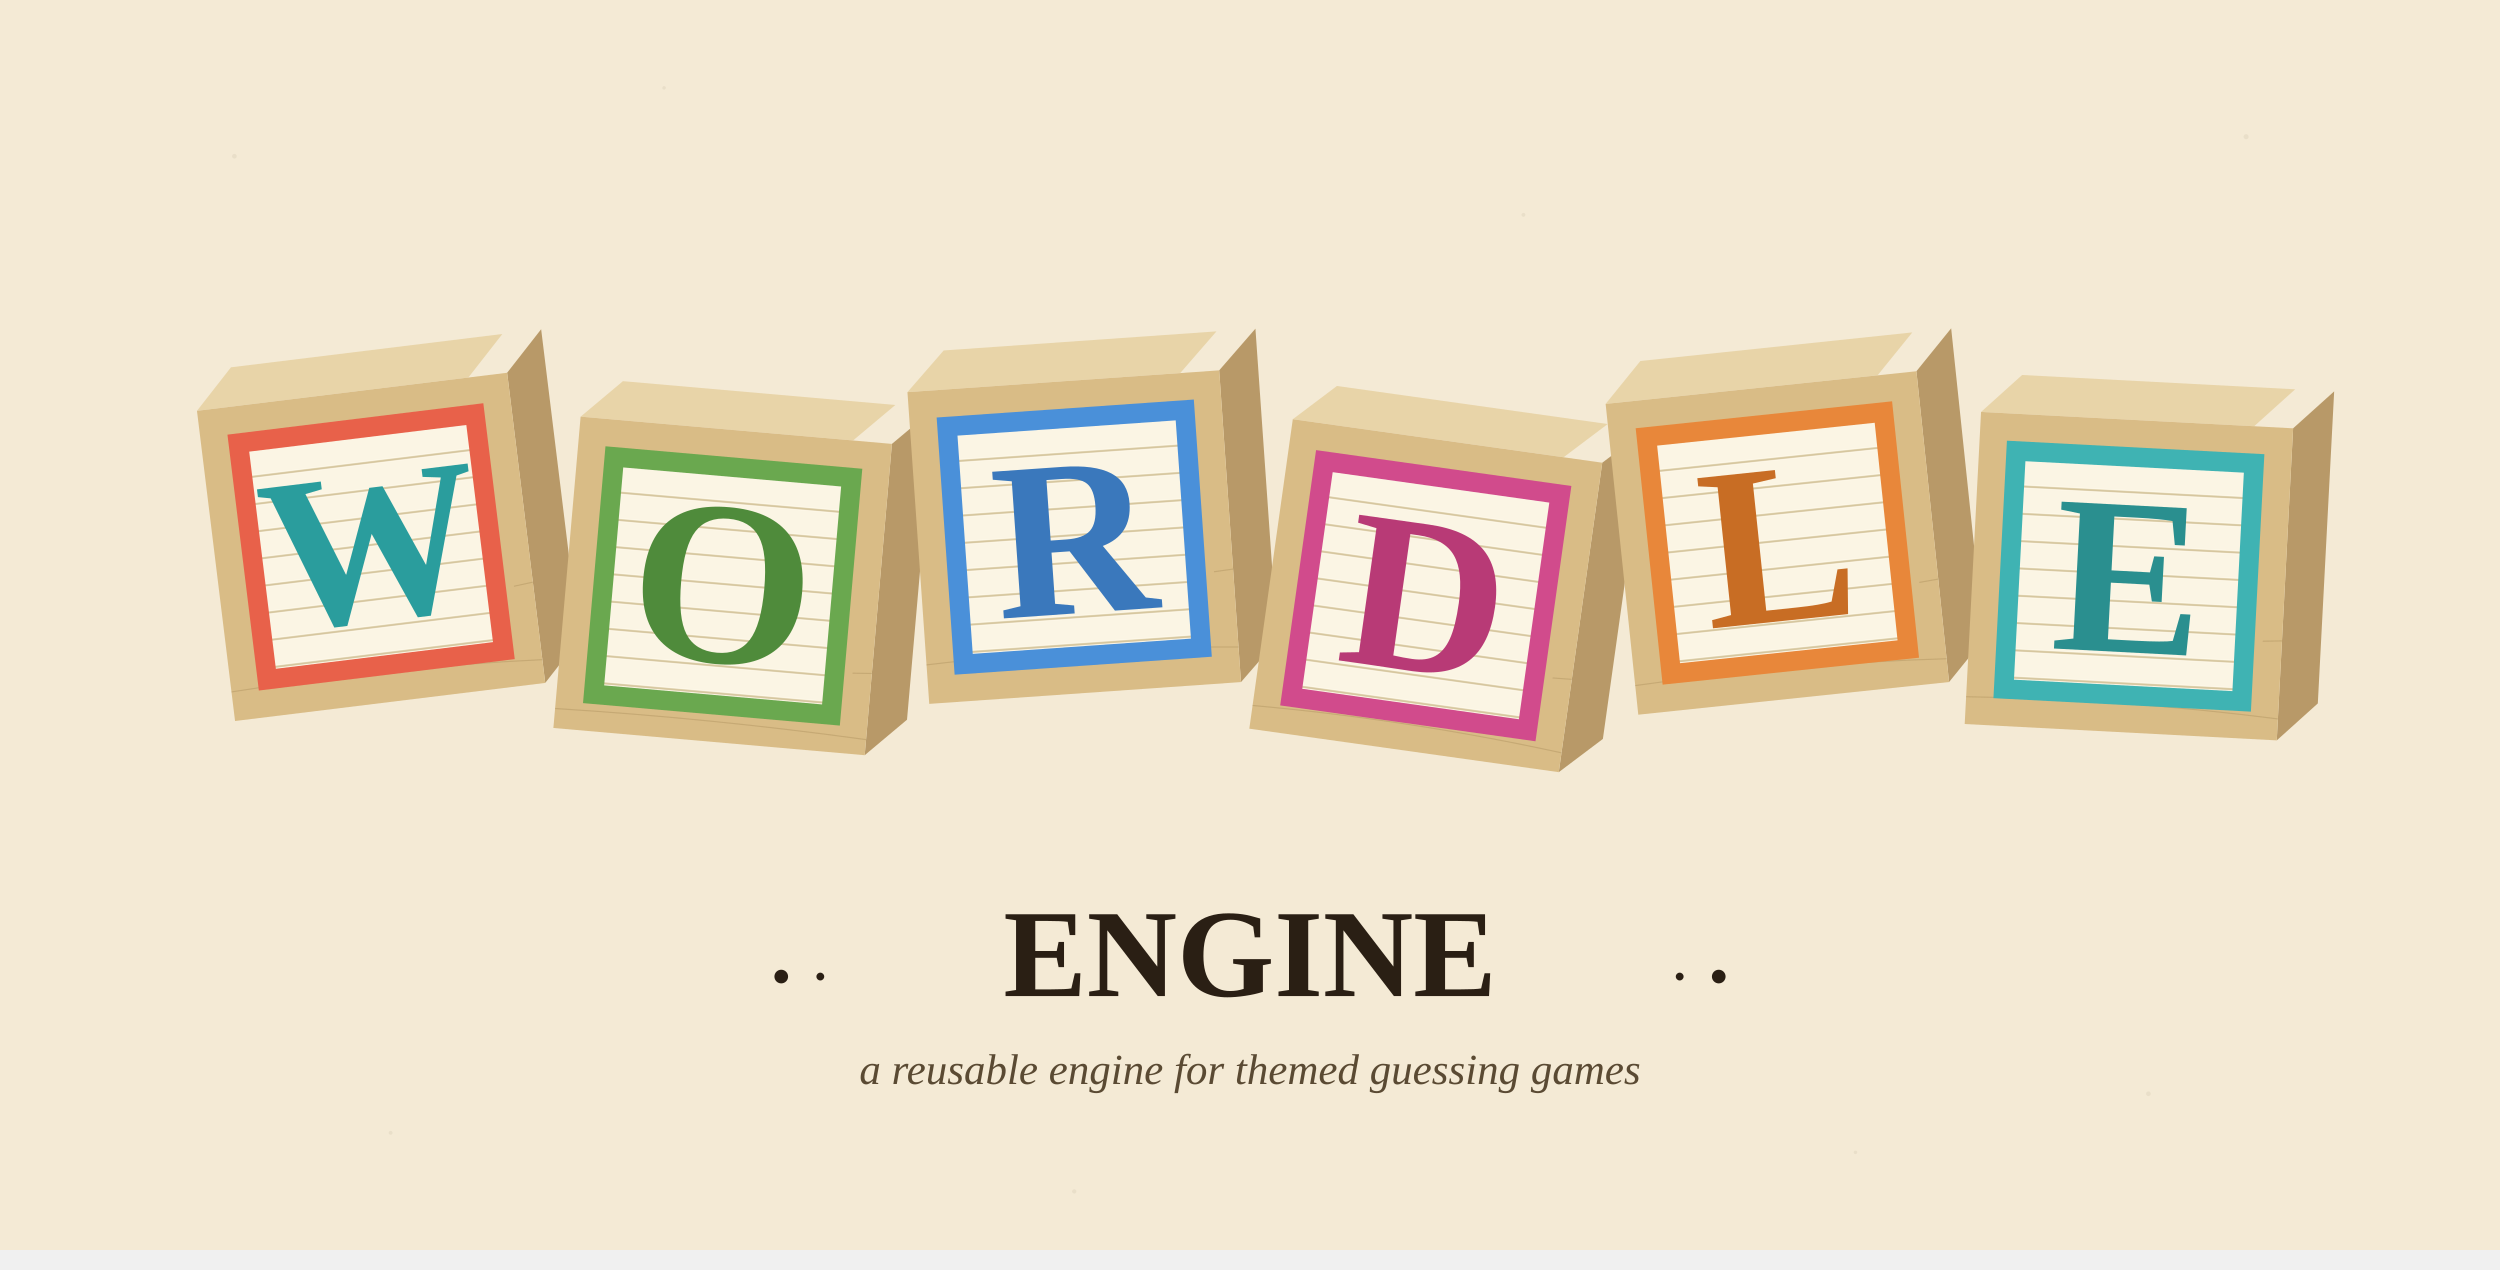
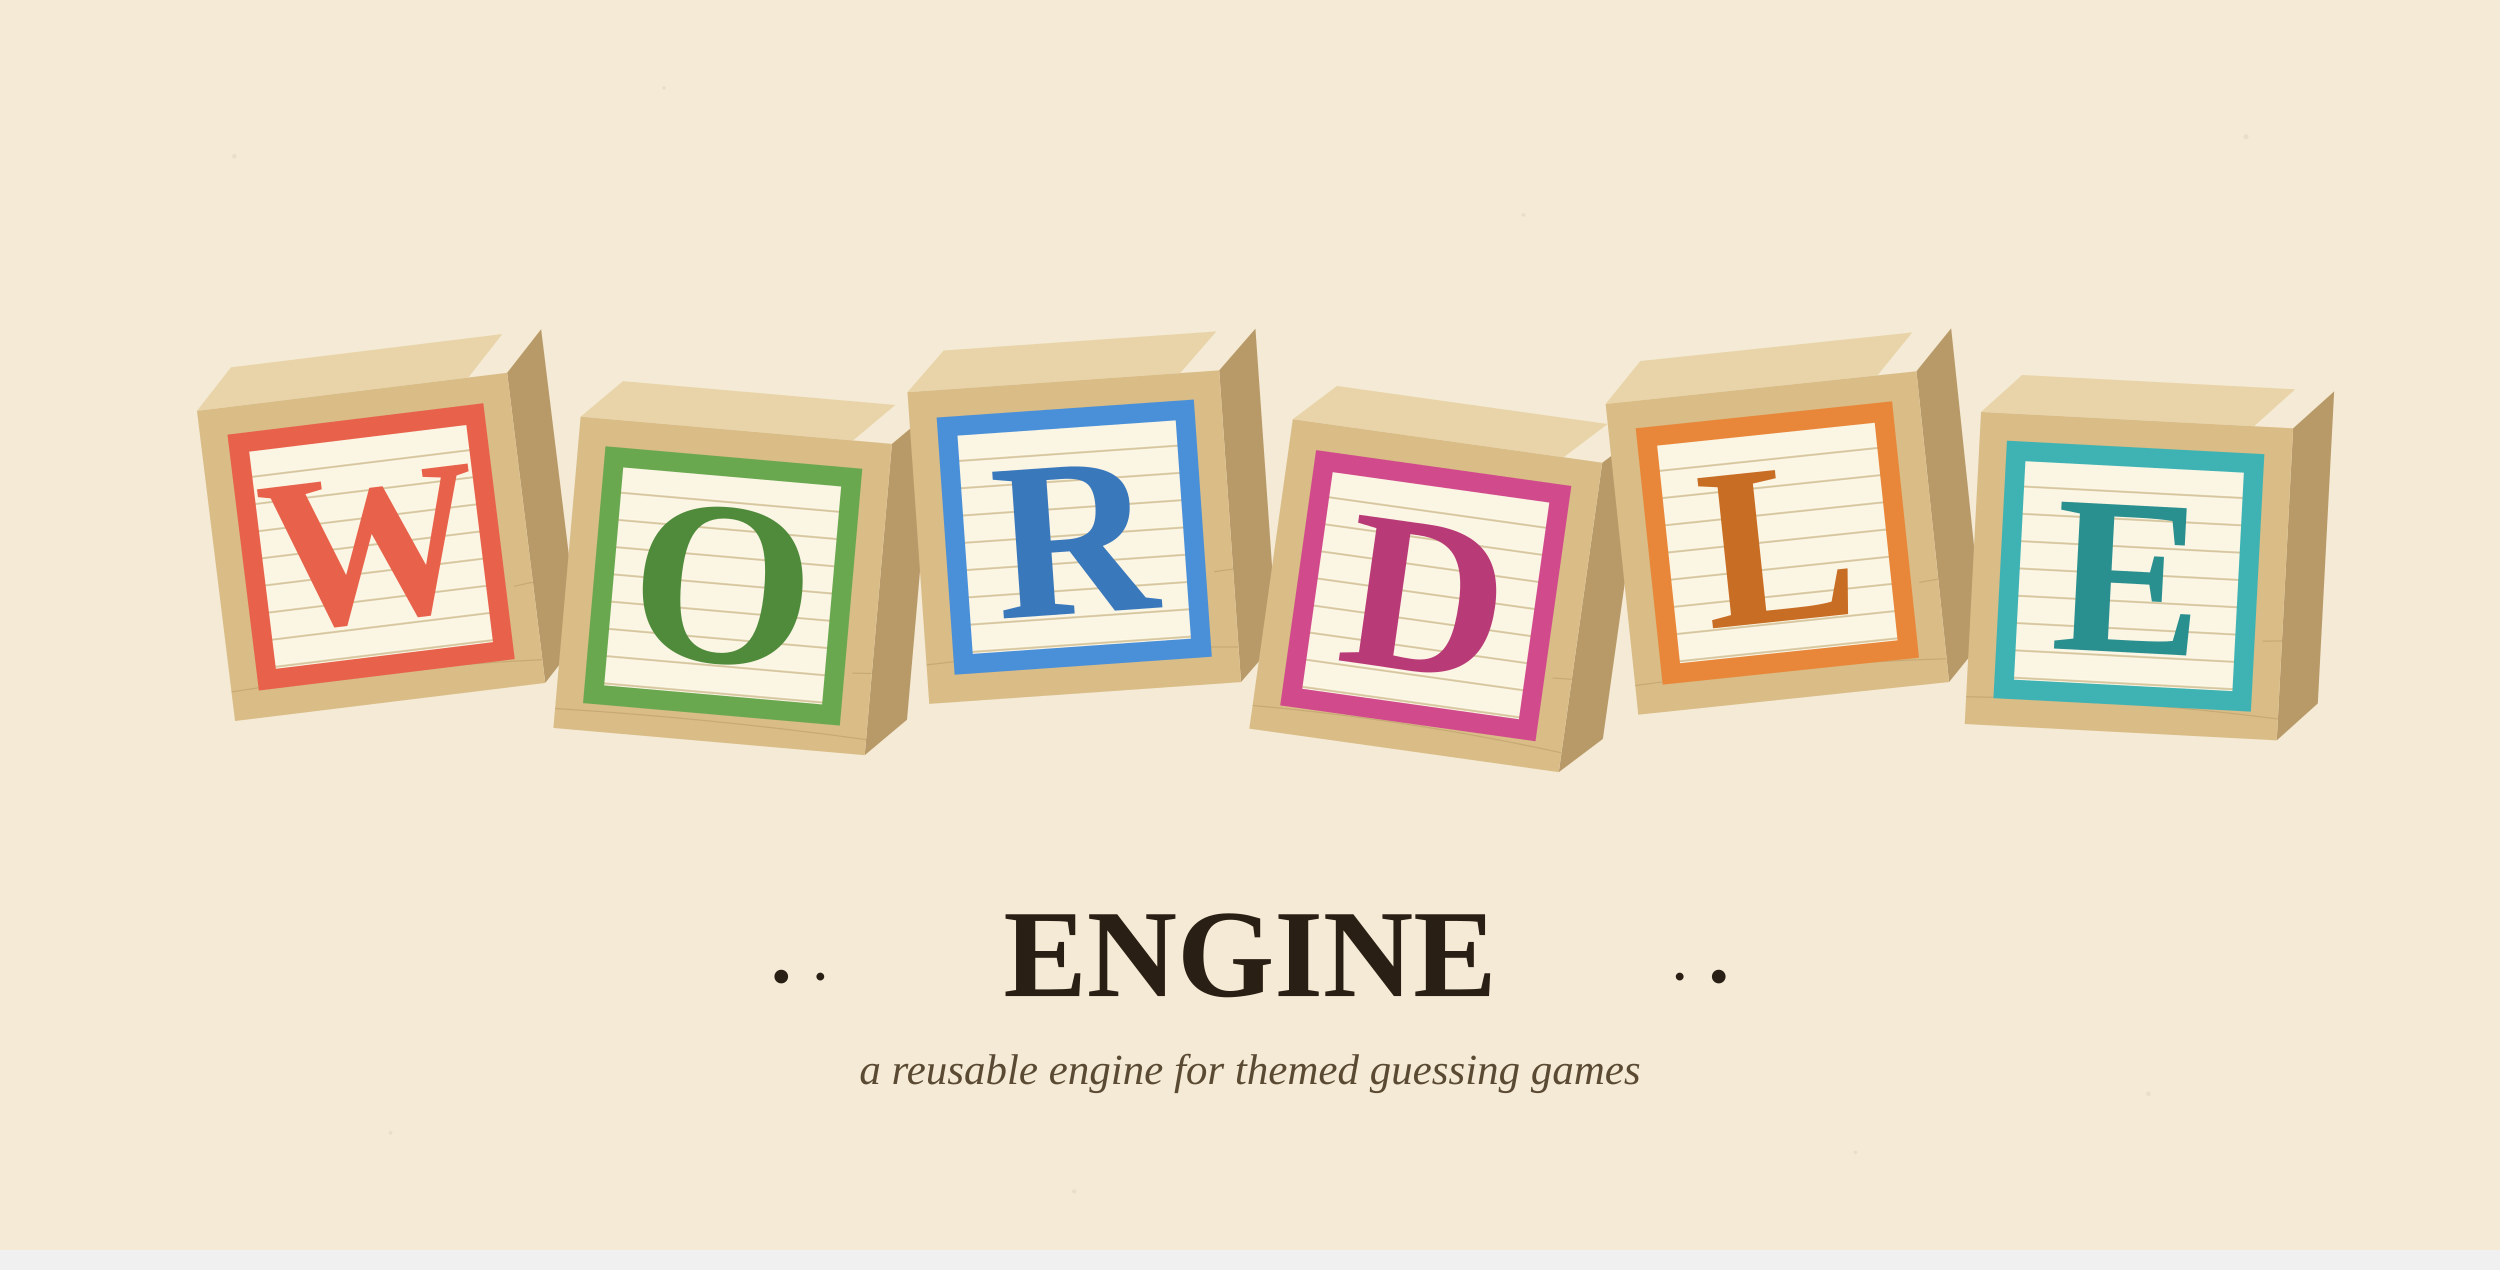
<svg xmlns="http://www.w3.org/2000/svg" width="100%" viewBox="0 0 1280 650" role="img">
  <defs>
    <pattern id="ruled-paper" x="0" y="0" width="160" height="14" patternUnits="userSpaceOnUse">
      <rect width="160" height="14" fill="#fbf5e4" />
      <line x1="0" y1="13" x2="160" y2="13" stroke="#d8c9a3" stroke-width="1" />
    </pattern>
    <mask id="imagine-text-gaps-eiafwb" maskUnits="userSpaceOnUse">
      <rect x="0" y="0" width="1280" height="650" fill="white" />
      <rect x="-68.326" y="-83.111" width="138.484" height="132" fill="black" rx="2" />
      <rect x="-53.194" y="-86.222" width="106.389" height="140.889" fill="black" rx="2" />
      <rect x="-49.847" y="-83.778" width="103.343" height="134.667" fill="black" rx="2" />
      <rect x="-51.958" y="-83.778" width="103.917" height="134.667" fill="black" rx="2" />
      <rect x="-44.451" y="-84.444" width="88.903" height="138.222" fill="black" rx="2" />
      <rect x="-45.472" y="-83.778" width="90.944" height="134.667" fill="black" rx="2" />
      <rect x="409.625" y="449.333" width="460.75" height="76.889" fill="black" rx="2" />
      <rect x="412.25" y="532.556" width="455.5" height="29.214" fill="black" rx="2" />
    </mask>
  </defs>
  <rect x="0" y="0" width="1280" height="640" style="fill:rgb(244, 234, 213);stroke:none;color:rgb(255, 255, 255);stroke-width:1px;stroke-linecap:butt;stroke-linejoin:miter;opacity:1;font-family:&quot;Anthropic Sans&quot;, -apple-system, &quot;system-ui&quot;, &quot;Segoe UI&quot;, sans-serif;font-size:16px;font-weight:400;text-anchor:start;dominant-baseline:auto" />
  <g opacity="0.08" style="fill:rgb(0, 0, 0);stroke:none;color:rgb(255, 255, 255);stroke-width:1px;stroke-linecap:butt;stroke-linejoin:miter;opacity:0.08;font-family:&quot;Anthropic Sans&quot;, -apple-system, &quot;system-ui&quot;, &quot;Segoe UI&quot;, sans-serif;font-size:16px;font-weight:400;text-anchor:start;dominant-baseline:auto">
    <circle cx="120" cy="80" r="1.2" fill="#6b5a3a" style="fill:rgb(107, 90, 58);stroke:none;color:rgb(255, 255, 255);stroke-width:1px;stroke-linecap:butt;stroke-linejoin:miter;opacity:1;font-family:&quot;Anthropic Sans&quot;, -apple-system, &quot;system-ui&quot;, &quot;Segoe UI&quot;, sans-serif;font-size:16px;font-weight:400;text-anchor:start;dominant-baseline:auto" />
    <circle cx="340" cy="45" r="0.9" fill="#6b5a3a" style="fill:rgb(107, 90, 58);stroke:none;color:rgb(255, 255, 255);stroke-width:1px;stroke-linecap:butt;stroke-linejoin:miter;opacity:1;font-family:&quot;Anthropic Sans&quot;, -apple-system, &quot;system-ui&quot;, &quot;Segoe UI&quot;, sans-serif;font-size:16px;font-weight:400;text-anchor:start;dominant-baseline:auto" />
    <circle cx="780" cy="110" r="1" fill="#6b5a3a" style="fill:rgb(107, 90, 58);stroke:none;color:rgb(255, 255, 255);stroke-width:1px;stroke-linecap:butt;stroke-linejoin:miter;opacity:1;font-family:&quot;Anthropic Sans&quot;, -apple-system, &quot;system-ui&quot;, &quot;Segoe UI&quot;, sans-serif;font-size:16px;font-weight:400;text-anchor:start;dominant-baseline:auto" />
    <circle cx="1150" cy="70" r="1.3" fill="#6b5a3a" style="fill:rgb(107, 90, 58);stroke:none;color:rgb(255, 255, 255);stroke-width:1px;stroke-linecap:butt;stroke-linejoin:miter;opacity:1;font-family:&quot;Anthropic Sans&quot;, -apple-system, &quot;system-ui&quot;, &quot;Segoe UI&quot;, sans-serif;font-size:16px;font-weight:400;text-anchor:start;dominant-baseline:auto" />
    <circle cx="200" cy="580" r="1" fill="#6b5a3a" style="fill:rgb(107, 90, 58);stroke:none;color:rgb(255, 255, 255);stroke-width:1px;stroke-linecap:butt;stroke-linejoin:miter;opacity:1;font-family:&quot;Anthropic Sans&quot;, -apple-system, &quot;system-ui&quot;, &quot;Segoe UI&quot;, sans-serif;font-size:16px;font-weight:400;text-anchor:start;dominant-baseline:auto" />
    <circle cx="550" cy="610" r="1.1" fill="#6b5a3a" style="fill:rgb(107, 90, 58);stroke:none;color:rgb(255, 255, 255);stroke-width:1px;stroke-linecap:butt;stroke-linejoin:miter;opacity:1;font-family:&quot;Anthropic Sans&quot;, -apple-system, &quot;system-ui&quot;, &quot;Segoe UI&quot;, sans-serif;font-size:16px;font-weight:400;text-anchor:start;dominant-baseline:auto" />
    <circle cx="950" cy="590" r="0.9" fill="#6b5a3a" style="fill:rgb(107, 90, 58);stroke:none;color:rgb(255, 255, 255);stroke-width:1px;stroke-linecap:butt;stroke-linejoin:miter;opacity:1;font-family:&quot;Anthropic Sans&quot;, -apple-system, &quot;system-ui&quot;, &quot;Segoe UI&quot;, sans-serif;font-size:16px;font-weight:400;text-anchor:start;dominant-baseline:auto" />
    <circle cx="1100" cy="560" r="1.2" fill="#6b5a3a" style="fill:rgb(107, 90, 58);stroke:none;color:rgb(255, 255, 255);stroke-width:1px;stroke-linecap:butt;stroke-linejoin:miter;opacity:1;font-family:&quot;Anthropic Sans&quot;, -apple-system, &quot;system-ui&quot;, &quot;Segoe UI&quot;, sans-serif;font-size:16px;font-weight:400;text-anchor:start;dominant-baseline:auto" />
    <circle cx="440" cy="320" r="0.8" fill="#6b5a3a" style="fill:rgb(107, 90, 58);stroke:none;color:rgb(255, 255, 255);stroke-width:1px;stroke-linecap:butt;stroke-linejoin:miter;opacity:1;font-family:&quot;Anthropic Sans&quot;, -apple-system, &quot;system-ui&quot;, &quot;Segoe UI&quot;, sans-serif;font-size:16px;font-weight:400;text-anchor:start;dominant-baseline:auto" />
    <circle cx="860" cy="360" r="0.9" fill="#6b5a3a" style="fill:rgb(107, 90, 58);stroke:none;color:rgb(255, 255, 255);stroke-width:1px;stroke-linecap:butt;stroke-linejoin:miter;opacity:1;font-family:&quot;Anthropic Sans&quot;, -apple-system, &quot;system-ui&quot;, &quot;Segoe UI&quot;, sans-serif;font-size:16px;font-weight:400;text-anchor:start;dominant-baseline:auto" />
  </g>
  <g transform="translate(190, 280) rotate(-7)" style="fill:rgb(0, 0, 0);stroke:none;color:rgb(255, 255, 255);stroke-width:1px;stroke-linecap:butt;stroke-linejoin:miter;opacity:1;font-family:&quot;Anthropic Sans&quot;, -apple-system, &quot;system-ui&quot;, &quot;Segoe UI&quot;, sans-serif;font-size:16px;font-weight:400;text-anchor:start;dominant-baseline:auto">
    <polygon points="-80,-80 -60,-100 80,-100 60,-80" style="fill:rgb(232, 212, 168);stroke:none;color:rgb(255, 255, 255);stroke-width:1px;stroke-linecap:butt;stroke-linejoin:miter;opacity:1;font-family:&quot;Anthropic Sans&quot;, -apple-system, &quot;system-ui&quot;, &quot;Segoe UI&quot;, sans-serif;font-size:16px;font-weight:400;text-anchor:start;dominant-baseline:auto" />
    <polygon points="80,-80 100,-100 100,60 80,80" style="fill:rgb(184, 153, 104);stroke:none;color:rgb(255, 255, 255);stroke-width:1px;stroke-linecap:butt;stroke-linejoin:miter;opacity:1;font-family:&quot;Anthropic Sans&quot;, -apple-system, &quot;system-ui&quot;, &quot;Segoe UI&quot;, sans-serif;font-size:16px;font-weight:400;text-anchor:start;dominant-baseline:auto" />
    <rect x="-80" y="-80" width="160" height="160" style="fill:rgb(217, 188, 134);stroke:none;color:rgb(255, 255, 255);stroke-width:1px;stroke-linecap:butt;stroke-linejoin:miter;opacity:1;font-family:&quot;Anthropic Sans&quot;, -apple-system, &quot;system-ui&quot;, &quot;Segoe UI&quot;, sans-serif;font-size:16px;font-weight:400;text-anchor:start;dominant-baseline:auto" />
    <g opacity="0.25" stroke="#8b6f3e" stroke-width="0.6" fill="none" style="fill:none;stroke:rgb(139, 111, 62);color:rgb(255, 255, 255);stroke-width:0.6px;stroke-linecap:butt;stroke-linejoin:miter;opacity:0.25;font-family:&quot;Anthropic Sans&quot;, -apple-system, &quot;system-ui&quot;, &quot;Segoe UI&quot;, sans-serif;font-size:16px;font-weight:400;text-anchor:start;dominant-baseline:auto">
      <path d="M -80 -50 Q 0 -46 80 -52" mask="url(#imagine-text-gaps-eiafwb)" style="fill:none;stroke:rgb(139, 111, 62);color:rgb(255, 255, 255);stroke-width:0.6px;stroke-linecap:butt;stroke-linejoin:miter;opacity:1;font-family:&quot;Anthropic Sans&quot;, -apple-system, &quot;system-ui&quot;, &quot;Segoe UI&quot;, sans-serif;font-size:16px;font-weight:400;text-anchor:start;dominant-baseline:auto" />
      <path d="M -80 -10 Q 0 -6 80 -14" mask="url(#imagine-text-gaps-eiafwb)" style="fill:none;stroke:rgb(139, 111, 62);color:rgb(255, 255, 255);stroke-width:0.6px;stroke-linecap:butt;stroke-linejoin:miter;opacity:1;font-family:&quot;Anthropic Sans&quot;, -apple-system, &quot;system-ui&quot;, &quot;Segoe UI&quot;, sans-serif;font-size:16px;font-weight:400;text-anchor:start;dominant-baseline:auto" />
      <path d="M -80 30 Q 0 36 80 28" mask="url(#imagine-text-gaps-eiafwb)" style="fill:none;stroke:rgb(139, 111, 62);color:rgb(255, 255, 255);stroke-width:0.6px;stroke-linecap:butt;stroke-linejoin:miter;opacity:1;font-family:&quot;Anthropic Sans&quot;, -apple-system, &quot;system-ui&quot;, &quot;Segoe UI&quot;, sans-serif;font-size:16px;font-weight:400;text-anchor:start;dominant-baseline:auto" />
      <path d="M -80 65 Q 0 62 80 68" style="fill:none;stroke:rgb(139, 111, 62);color:rgb(255, 255, 255);stroke-width:0.6px;stroke-linecap:butt;stroke-linejoin:miter;opacity:1;font-family:&quot;Anthropic Sans&quot;, -apple-system, &quot;system-ui&quot;, &quot;Segoe UI&quot;, sans-serif;font-size:16px;font-weight:400;text-anchor:start;dominant-baseline:auto" />
    </g>
    <rect x="-66" y="-66" width="132" height="132" fill="#e8614a" style="fill:rgb(232, 97, 74);stroke:none;color:rgb(255, 255, 255);stroke-width:1px;stroke-linecap:butt;stroke-linejoin:miter;opacity:1;font-family:&quot;Anthropic Sans&quot;, -apple-system, &quot;system-ui&quot;, &quot;Segoe UI&quot;, sans-serif;font-size:16px;font-weight:400;text-anchor:start;dominant-baseline:auto" />
    <rect x="-56" y="-56" width="112" height="112" fill="url(#ruled-paper)" style="stroke:none;color:rgb(255, 255, 255);stroke-width:1px;stroke-linecap:butt;stroke-linejoin:miter;opacity:1;font-family:&quot;Anthropic Sans&quot;, -apple-system, &quot;system-ui&quot;, &quot;Segoe UI&quot;, sans-serif;font-size:16px;font-weight:400;text-anchor:start;dominant-baseline:auto" />
-     <text x="0" y="37" text-anchor="middle" font-family="Georgia, 'Times New Roman', serif" font-weight="900" font-size="112" fill="#2a9d9d" letter-spacing="-2" style="fill:rgb(42, 157, 157);stroke:none;color:rgb(255, 255, 255);stroke-width:1px;stroke-linecap:butt;stroke-linejoin:miter;opacity:1;font-family:Georgia, &quot;Times New Roman&quot;, serif;font-size:112px;font-weight:900;text-anchor:middle;dominant-baseline:auto">W</text>
+     <text x="0" y="37" text-anchor="middle" font-family="Georgia, 'Times New Roman', serif" font-weight="900" font-size="112" fill="#e8614a" letter-spacing="-2" style="fill:rgb(232, 97, 74);stroke:none;color:rgb(255, 255, 255);stroke-width:1px;stroke-linecap:butt;stroke-linejoin:miter;opacity:1;font-family:Georgia, &quot;Times New Roman&quot;, serif;font-size:112px;font-weight:900;text-anchor:middle;dominant-baseline:auto">W</text>
  </g>
  <g transform="translate(370, 300) rotate(5)" style="fill:rgb(0, 0, 0);stroke:none;color:rgb(255, 255, 255);stroke-width:1px;stroke-linecap:butt;stroke-linejoin:miter;opacity:1;font-family:&quot;Anthropic Sans&quot;, -apple-system, &quot;system-ui&quot;, &quot;Segoe UI&quot;, sans-serif;font-size:16px;font-weight:400;text-anchor:start;dominant-baseline:auto">
    <polygon points="-80,-80 -60,-100 80,-100 60,-80" style="fill:rgb(232, 212, 168);stroke:none;color:rgb(255, 255, 255);stroke-width:1px;stroke-linecap:butt;stroke-linejoin:miter;opacity:1;font-family:&quot;Anthropic Sans&quot;, -apple-system, &quot;system-ui&quot;, &quot;Segoe UI&quot;, sans-serif;font-size:16px;font-weight:400;text-anchor:start;dominant-baseline:auto" />
    <polygon points="80,-80 100,-100 100,60 80,80" style="fill:rgb(184, 153, 104);stroke:none;color:rgb(255, 255, 255);stroke-width:1px;stroke-linecap:butt;stroke-linejoin:miter;opacity:1;font-family:&quot;Anthropic Sans&quot;, -apple-system, &quot;system-ui&quot;, &quot;Segoe UI&quot;, sans-serif;font-size:16px;font-weight:400;text-anchor:start;dominant-baseline:auto" />
    <rect x="-80" y="-80" width="160" height="160" style="fill:rgb(217, 188, 134);stroke:none;color:rgb(255, 255, 255);stroke-width:1px;stroke-linecap:butt;stroke-linejoin:miter;opacity:1;font-family:&quot;Anthropic Sans&quot;, -apple-system, &quot;system-ui&quot;, &quot;Segoe UI&quot;, sans-serif;font-size:16px;font-weight:400;text-anchor:start;dominant-baseline:auto" />
    <g opacity="0.25" stroke="#8b6f3e" stroke-width="0.6" fill="none" style="fill:none;stroke:rgb(139, 111, 62);color:rgb(255, 255, 255);stroke-width:0.6px;stroke-linecap:butt;stroke-linejoin:miter;opacity:0.25;font-family:&quot;Anthropic Sans&quot;, -apple-system, &quot;system-ui&quot;, &quot;Segoe UI&quot;, sans-serif;font-size:16px;font-weight:400;text-anchor:start;dominant-baseline:auto">
      <path d="M -80 -45 Q 0 -40 80 -48" mask="url(#imagine-text-gaps-eiafwb)" style="fill:none;stroke:rgb(139, 111, 62);color:rgb(255, 255, 255);stroke-width:0.6px;stroke-linecap:butt;stroke-linejoin:miter;opacity:1;font-family:&quot;Anthropic Sans&quot;, -apple-system, &quot;system-ui&quot;, &quot;Segoe UI&quot;, sans-serif;font-size:16px;font-weight:400;text-anchor:start;dominant-baseline:auto" />
      <path d="M -80 0 Q 0 4 80 -2" mask="url(#imagine-text-gaps-eiafwb)" style="fill:none;stroke:rgb(139, 111, 62);color:rgb(255, 255, 255);stroke-width:0.6px;stroke-linecap:butt;stroke-linejoin:miter;opacity:1;font-family:&quot;Anthropic Sans&quot;, -apple-system, &quot;system-ui&quot;, &quot;Segoe UI&quot;, sans-serif;font-size:16px;font-weight:400;text-anchor:start;dominant-baseline:auto" />
      <path d="M -80 40 Q 0 44 80 38" mask="url(#imagine-text-gaps-eiafwb)" style="fill:none;stroke:rgb(139, 111, 62);color:rgb(255, 255, 255);stroke-width:0.6px;stroke-linecap:butt;stroke-linejoin:miter;opacity:1;font-family:&quot;Anthropic Sans&quot;, -apple-system, &quot;system-ui&quot;, &quot;Segoe UI&quot;, sans-serif;font-size:16px;font-weight:400;text-anchor:start;dominant-baseline:auto" />
      <path d="M -80 70 Q 0 68 80 72" style="fill:none;stroke:rgb(139, 111, 62);color:rgb(255, 255, 255);stroke-width:0.6px;stroke-linecap:butt;stroke-linejoin:miter;opacity:1;font-family:&quot;Anthropic Sans&quot;, -apple-system, &quot;system-ui&quot;, &quot;Segoe UI&quot;, sans-serif;font-size:16px;font-weight:400;text-anchor:start;dominant-baseline:auto" />
    </g>
    <rect x="-66" y="-66" width="132" height="132" fill="#6aa84f" style="fill:rgb(106, 168, 79);stroke:none;color:rgb(255, 255, 255);stroke-width:1px;stroke-linecap:butt;stroke-linejoin:miter;opacity:1;font-family:&quot;Anthropic Sans&quot;, -apple-system, &quot;system-ui&quot;, &quot;Segoe UI&quot;, sans-serif;font-size:16px;font-weight:400;text-anchor:start;dominant-baseline:auto" />
    <rect x="-56" y="-56" width="112" height="112" fill="url(#ruled-paper)" style="stroke:none;color:rgb(255, 255, 255);stroke-width:1px;stroke-linecap:butt;stroke-linejoin:miter;opacity:1;font-family:&quot;Anthropic Sans&quot;, -apple-system, &quot;system-ui&quot;, &quot;Segoe UI&quot;, sans-serif;font-size:16px;font-weight:400;text-anchor:start;dominant-baseline:auto" />
    <text x="0" y="39" text-anchor="middle" font-family="Georgia, 'Times New Roman', serif" font-weight="900" font-size="120" fill="#4f8b3b" style="fill:rgb(79, 139, 59);stroke:none;color:rgb(255, 255, 255);stroke-width:1px;stroke-linecap:butt;stroke-linejoin:miter;opacity:1;font-family:Georgia, &quot;Times New Roman&quot;, serif;font-size:120px;font-weight:900;text-anchor:middle;dominant-baseline:auto">O</text>
  </g>
  <g transform="translate(550, 275) rotate(-4)" style="fill:rgb(0, 0, 0);stroke:none;color:rgb(255, 255, 255);stroke-width:1px;stroke-linecap:butt;stroke-linejoin:miter;opacity:1;font-family:&quot;Anthropic Sans&quot;, -apple-system, &quot;system-ui&quot;, &quot;Segoe UI&quot;, sans-serif;font-size:16px;font-weight:400;text-anchor:start;dominant-baseline:auto">
    <polygon points="-80,-80 -60,-100 80,-100 60,-80" style="fill:rgb(232, 212, 168);stroke:none;color:rgb(255, 255, 255);stroke-width:1px;stroke-linecap:butt;stroke-linejoin:miter;opacity:1;font-family:&quot;Anthropic Sans&quot;, -apple-system, &quot;system-ui&quot;, &quot;Segoe UI&quot;, sans-serif;font-size:16px;font-weight:400;text-anchor:start;dominant-baseline:auto" />
    <polygon points="80,-80 100,-100 100,60 80,80" style="fill:rgb(184, 153, 104);stroke:none;color:rgb(255, 255, 255);stroke-width:1px;stroke-linecap:butt;stroke-linejoin:miter;opacity:1;font-family:&quot;Anthropic Sans&quot;, -apple-system, &quot;system-ui&quot;, &quot;Segoe UI&quot;, sans-serif;font-size:16px;font-weight:400;text-anchor:start;dominant-baseline:auto" />
    <rect x="-80" y="-80" width="160" height="160" style="fill:rgb(217, 188, 134);stroke:none;color:rgb(255, 255, 255);stroke-width:1px;stroke-linecap:butt;stroke-linejoin:miter;opacity:1;font-family:&quot;Anthropic Sans&quot;, -apple-system, &quot;system-ui&quot;, &quot;Segoe UI&quot;, sans-serif;font-size:16px;font-weight:400;text-anchor:start;dominant-baseline:auto" />
    <g opacity="0.25" stroke="#8b6f3e" stroke-width="0.6" fill="none" style="fill:none;stroke:rgb(139, 111, 62);color:rgb(255, 255, 255);stroke-width:0.6px;stroke-linecap:butt;stroke-linejoin:miter;opacity:0.25;font-family:&quot;Anthropic Sans&quot;, -apple-system, &quot;system-ui&quot;, &quot;Segoe UI&quot;, sans-serif;font-size:16px;font-weight:400;text-anchor:start;dominant-baseline:auto">
      <path d="M -80 -55 Q 0 -50 80 -58" mask="url(#imagine-text-gaps-eiafwb)" style="fill:none;stroke:rgb(139, 111, 62);color:rgb(255, 255, 255);stroke-width:0.6px;stroke-linecap:butt;stroke-linejoin:miter;opacity:1;font-family:&quot;Anthropic Sans&quot;, -apple-system, &quot;system-ui&quot;, &quot;Segoe UI&quot;, sans-serif;font-size:16px;font-weight:400;text-anchor:start;dominant-baseline:auto" />
      <path d="M -80 -15 Q 0 -12 80 -18" mask="url(#imagine-text-gaps-eiafwb)" style="fill:none;stroke:rgb(139, 111, 62);color:rgb(255, 255, 255);stroke-width:0.6px;stroke-linecap:butt;stroke-linejoin:miter;opacity:1;font-family:&quot;Anthropic Sans&quot;, -apple-system, &quot;system-ui&quot;, &quot;Segoe UI&quot;, sans-serif;font-size:16px;font-weight:400;text-anchor:start;dominant-baseline:auto" />
      <path d="M -80 25 Q 0 28 80 22" mask="url(#imagine-text-gaps-eiafwb)" style="fill:none;stroke:rgb(139, 111, 62);color:rgb(255, 255, 255);stroke-width:0.6px;stroke-linecap:butt;stroke-linejoin:miter;opacity:1;font-family:&quot;Anthropic Sans&quot;, -apple-system, &quot;system-ui&quot;, &quot;Segoe UI&quot;, sans-serif;font-size:16px;font-weight:400;text-anchor:start;dominant-baseline:auto" />
      <path d="M -80 60 Q 0 56 80 62" style="fill:none;stroke:rgb(139, 111, 62);color:rgb(255, 255, 255);stroke-width:0.6px;stroke-linecap:butt;stroke-linejoin:miter;opacity:1;font-family:&quot;Anthropic Sans&quot;, -apple-system, &quot;system-ui&quot;, &quot;Segoe UI&quot;, sans-serif;font-size:16px;font-weight:400;text-anchor:start;dominant-baseline:auto" />
    </g>
    <rect x="-66" y="-66" width="132" height="132" fill="#4a90d9" style="fill:rgb(74, 144, 217);stroke:none;color:rgb(255, 255, 255);stroke-width:1px;stroke-linecap:butt;stroke-linejoin:miter;opacity:1;font-family:&quot;Anthropic Sans&quot;, -apple-system, &quot;system-ui&quot;, &quot;Segoe UI&quot;, sans-serif;font-size:16px;font-weight:400;text-anchor:start;dominant-baseline:auto" />
    <rect x="-56" y="-56" width="112" height="112" fill="url(#ruled-paper)" style="stroke:none;color:rgb(255, 255, 255);stroke-width:1px;stroke-linecap:butt;stroke-linejoin:miter;opacity:1;font-family:&quot;Anthropic Sans&quot;, -apple-system, &quot;system-ui&quot;, &quot;Segoe UI&quot;, sans-serif;font-size:16px;font-weight:400;text-anchor:start;dominant-baseline:auto" />
    <text x="0" y="39" text-anchor="middle" font-family="Georgia, 'Times New Roman', serif" font-weight="900" font-size="115" fill="#3a78bc" style="fill:rgb(58, 120, 188);stroke:none;color:rgb(255, 255, 255);stroke-width:1px;stroke-linecap:butt;stroke-linejoin:miter;opacity:1;font-family:Georgia, &quot;Times New Roman&quot;, serif;font-size:115px;font-weight:900;text-anchor:middle;dominant-baseline:auto">R</text>
  </g>
  <g transform="translate(730, 305) rotate(8)" style="fill:rgb(0, 0, 0);stroke:none;color:rgb(255, 255, 255);stroke-width:1px;stroke-linecap:butt;stroke-linejoin:miter;opacity:1;font-family:&quot;Anthropic Sans&quot;, -apple-system, &quot;system-ui&quot;, &quot;Segoe UI&quot;, sans-serif;font-size:16px;font-weight:400;text-anchor:start;dominant-baseline:auto">
    <polygon points="-80,-80 -60,-100 80,-100 60,-80" style="fill:rgb(232, 212, 168);stroke:none;color:rgb(255, 255, 255);stroke-width:1px;stroke-linecap:butt;stroke-linejoin:miter;opacity:1;font-family:&quot;Anthropic Sans&quot;, -apple-system, &quot;system-ui&quot;, &quot;Segoe UI&quot;, sans-serif;font-size:16px;font-weight:400;text-anchor:start;dominant-baseline:auto" />
    <polygon points="80,-80 100,-100 100,60 80,80" style="fill:rgb(184, 153, 104);stroke:none;color:rgb(255, 255, 255);stroke-width:1px;stroke-linecap:butt;stroke-linejoin:miter;opacity:1;font-family:&quot;Anthropic Sans&quot;, -apple-system, &quot;system-ui&quot;, &quot;Segoe UI&quot;, sans-serif;font-size:16px;font-weight:400;text-anchor:start;dominant-baseline:auto" />
    <rect x="-80" y="-80" width="160" height="160" style="fill:rgb(217, 188, 134);stroke:none;color:rgb(255, 255, 255);stroke-width:1px;stroke-linecap:butt;stroke-linejoin:miter;opacity:1;font-family:&quot;Anthropic Sans&quot;, -apple-system, &quot;system-ui&quot;, &quot;Segoe UI&quot;, sans-serif;font-size:16px;font-weight:400;text-anchor:start;dominant-baseline:auto" />
    <g opacity="0.25" stroke="#8b6f3e" stroke-width="0.6" fill="none" style="fill:none;stroke:rgb(139, 111, 62);color:rgb(255, 255, 255);stroke-width:0.6px;stroke-linecap:butt;stroke-linejoin:miter;opacity:0.25;font-family:&quot;Anthropic Sans&quot;, -apple-system, &quot;system-ui&quot;, &quot;Segoe UI&quot;, sans-serif;font-size:16px;font-weight:400;text-anchor:start;dominant-baseline:auto">
      <path d="M -80 -48 Q 0 -42 80 -50" mask="url(#imagine-text-gaps-eiafwb)" style="fill:none;stroke:rgb(139, 111, 62);color:rgb(255, 255, 255);stroke-width:0.6px;stroke-linecap:butt;stroke-linejoin:miter;opacity:1;font-family:&quot;Anthropic Sans&quot;, -apple-system, &quot;system-ui&quot;, &quot;Segoe UI&quot;, sans-serif;font-size:16px;font-weight:400;text-anchor:start;dominant-baseline:auto" />
      <path d="M -80 -5 Q 0 -2 80 -8" mask="url(#imagine-text-gaps-eiafwb)" style="fill:none;stroke:rgb(139, 111, 62);color:rgb(255, 255, 255);stroke-width:0.6px;stroke-linecap:butt;stroke-linejoin:miter;opacity:1;font-family:&quot;Anthropic Sans&quot;, -apple-system, &quot;system-ui&quot;, &quot;Segoe UI&quot;, sans-serif;font-size:16px;font-weight:400;text-anchor:start;dominant-baseline:auto" />
      <path d="M -80 35 Q 0 38 80 32" mask="url(#imagine-text-gaps-eiafwb)" style="fill:none;stroke:rgb(139, 111, 62);color:rgb(255, 255, 255);stroke-width:0.6px;stroke-linecap:butt;stroke-linejoin:miter;opacity:1;font-family:&quot;Anthropic Sans&quot;, -apple-system, &quot;system-ui&quot;, &quot;Segoe UI&quot;, sans-serif;font-size:16px;font-weight:400;text-anchor:start;dominant-baseline:auto" />
      <path d="M -80 68 Q 0 64 80 70" style="fill:none;stroke:rgb(139, 111, 62);color:rgb(255, 255, 255);stroke-width:0.6px;stroke-linecap:butt;stroke-linejoin:miter;opacity:1;font-family:&quot;Anthropic Sans&quot;, -apple-system, &quot;system-ui&quot;, &quot;Segoe UI&quot;, sans-serif;font-size:16px;font-weight:400;text-anchor:start;dominant-baseline:auto" />
    </g>
    <rect x="-66" y="-66" width="132" height="132" fill="#d14b8c" style="fill:rgb(209, 75, 140);stroke:none;color:rgb(255, 255, 255);stroke-width:1px;stroke-linecap:butt;stroke-linejoin:miter;opacity:1;font-family:&quot;Anthropic Sans&quot;, -apple-system, &quot;system-ui&quot;, &quot;Segoe UI&quot;, sans-serif;font-size:16px;font-weight:400;text-anchor:start;dominant-baseline:auto" />
    <rect x="-56" y="-56" width="112" height="112" fill="url(#ruled-paper)" style="stroke:none;color:rgb(255, 255, 255);stroke-width:1px;stroke-linecap:butt;stroke-linejoin:miter;opacity:1;font-family:&quot;Anthropic Sans&quot;, -apple-system, &quot;system-ui&quot;, &quot;Segoe UI&quot;, sans-serif;font-size:16px;font-weight:400;text-anchor:start;dominant-baseline:auto" />
    <text x="0" y="39" text-anchor="middle" font-family="Georgia, 'Times New Roman', serif" font-weight="900" font-size="115" fill="#b83a76" style="fill:rgb(184, 58, 118);stroke:none;color:rgb(255, 255, 255);stroke-width:1px;stroke-linecap:butt;stroke-linejoin:miter;opacity:1;font-family:Georgia, &quot;Times New Roman&quot;, serif;font-size:115px;font-weight:900;text-anchor:middle;dominant-baseline:auto">D</text>
  </g>
  <g transform="translate(910, 278) rotate(-6)" style="fill:rgb(0, 0, 0);stroke:none;color:rgb(255, 255, 255);stroke-width:1px;stroke-linecap:butt;stroke-linejoin:miter;opacity:1;font-family:&quot;Anthropic Sans&quot;, -apple-system, &quot;system-ui&quot;, &quot;Segoe UI&quot;, sans-serif;font-size:16px;font-weight:400;text-anchor:start;dominant-baseline:auto">
    <polygon points="-80,-80 -60,-100 80,-100 60,-80" style="fill:rgb(232, 212, 168);stroke:none;color:rgb(255, 255, 255);stroke-width:1px;stroke-linecap:butt;stroke-linejoin:miter;opacity:1;font-family:&quot;Anthropic Sans&quot;, -apple-system, &quot;system-ui&quot;, &quot;Segoe UI&quot;, sans-serif;font-size:16px;font-weight:400;text-anchor:start;dominant-baseline:auto" />
    <polygon points="80,-80 100,-100 100,60 80,80" style="fill:rgb(184, 153, 104);stroke:none;color:rgb(255, 255, 255);stroke-width:1px;stroke-linecap:butt;stroke-linejoin:miter;opacity:1;font-family:&quot;Anthropic Sans&quot;, -apple-system, &quot;system-ui&quot;, &quot;Segoe UI&quot;, sans-serif;font-size:16px;font-weight:400;text-anchor:start;dominant-baseline:auto" />
    <rect x="-80" y="-80" width="160" height="160" style="fill:rgb(217, 188, 134);stroke:none;color:rgb(255, 255, 255);stroke-width:1px;stroke-linecap:butt;stroke-linejoin:miter;opacity:1;font-family:&quot;Anthropic Sans&quot;, -apple-system, &quot;system-ui&quot;, &quot;Segoe UI&quot;, sans-serif;font-size:16px;font-weight:400;text-anchor:start;dominant-baseline:auto" />
    <g opacity="0.25" stroke="#8b6f3e" stroke-width="0.6" fill="none" style="fill:none;stroke:rgb(139, 111, 62);color:rgb(255, 255, 255);stroke-width:0.6px;stroke-linecap:butt;stroke-linejoin:miter;opacity:0.25;font-family:&quot;Anthropic Sans&quot;, -apple-system, &quot;system-ui&quot;, &quot;Segoe UI&quot;, sans-serif;font-size:16px;font-weight:400;text-anchor:start;dominant-baseline:auto">
      <path d="M -80 -52 Q 0 -48 80 -54" mask="url(#imagine-text-gaps-eiafwb)" style="fill:none;stroke:rgb(139, 111, 62);color:rgb(255, 255, 255);stroke-width:0.6px;stroke-linecap:butt;stroke-linejoin:miter;opacity:1;font-family:&quot;Anthropic Sans&quot;, -apple-system, &quot;system-ui&quot;, &quot;Segoe UI&quot;, sans-serif;font-size:16px;font-weight:400;text-anchor:start;dominant-baseline:auto" />
      <path d="M -80 -10 Q 0 -6 80 -14" mask="url(#imagine-text-gaps-eiafwb)" style="fill:none;stroke:rgb(139, 111, 62);color:rgb(255, 255, 255);stroke-width:0.6px;stroke-linecap:butt;stroke-linejoin:miter;opacity:1;font-family:&quot;Anthropic Sans&quot;, -apple-system, &quot;system-ui&quot;, &quot;Segoe UI&quot;, sans-serif;font-size:16px;font-weight:400;text-anchor:start;dominant-baseline:auto" />
      <path d="M -80 30 Q 0 33 80 27" mask="url(#imagine-text-gaps-eiafwb)" style="fill:none;stroke:rgb(139, 111, 62);color:rgb(255, 255, 255);stroke-width:0.6px;stroke-linecap:butt;stroke-linejoin:miter;opacity:1;font-family:&quot;Anthropic Sans&quot;, -apple-system, &quot;system-ui&quot;, &quot;Segoe UI&quot;, sans-serif;font-size:16px;font-weight:400;text-anchor:start;dominant-baseline:auto" />
      <path d="M -80 65 Q 0 62 80 68" style="fill:none;stroke:rgb(139, 111, 62);color:rgb(255, 255, 255);stroke-width:0.6px;stroke-linecap:butt;stroke-linejoin:miter;opacity:1;font-family:&quot;Anthropic Sans&quot;, -apple-system, &quot;system-ui&quot;, &quot;Segoe UI&quot;, sans-serif;font-size:16px;font-weight:400;text-anchor:start;dominant-baseline:auto" />
    </g>
    <rect x="-66" y="-66" width="132" height="132" fill="#e8873a" style="fill:rgb(232, 135, 58);stroke:none;color:rgb(255, 255, 255);stroke-width:1px;stroke-linecap:butt;stroke-linejoin:miter;opacity:1;font-family:&quot;Anthropic Sans&quot;, -apple-system, &quot;system-ui&quot;, &quot;Segoe UI&quot;, sans-serif;font-size:16px;font-weight:400;text-anchor:start;dominant-baseline:auto" />
    <rect x="-56" y="-56" width="112" height="112" fill="url(#ruled-paper)" style="stroke:none;color:rgb(255, 255, 255);stroke-width:1px;stroke-linecap:butt;stroke-linejoin:miter;opacity:1;font-family:&quot;Anthropic Sans&quot;, -apple-system, &quot;system-ui&quot;, &quot;Segoe UI&quot;, sans-serif;font-size:16px;font-weight:400;text-anchor:start;dominant-baseline:auto" />
    <text x="0" y="40" text-anchor="middle" font-family="Georgia, 'Times New Roman', serif" font-weight="900" font-size="118" fill="#c86d24" style="fill:rgb(200, 109, 36);stroke:none;color:rgb(255, 255, 255);stroke-width:1px;stroke-linecap:butt;stroke-linejoin:miter;opacity:1;font-family:Georgia, &quot;Times New Roman&quot;, serif;font-size:118px;font-weight:900;text-anchor:middle;dominant-baseline:auto">L</text>
  </g>
  <g transform="translate(1090, 295) rotate(3)" style="fill:rgb(0, 0, 0);stroke:none;color:rgb(255, 255, 255);stroke-width:1px;stroke-linecap:butt;stroke-linejoin:miter;opacity:1;font-family:&quot;Anthropic Sans&quot;, -apple-system, &quot;system-ui&quot;, &quot;Segoe UI&quot;, sans-serif;font-size:16px;font-weight:400;text-anchor:start;dominant-baseline:auto">
    <polygon points="-80,-80 -60,-100 80,-100 60,-80" style="fill:rgb(232, 212, 168);stroke:none;color:rgb(255, 255, 255);stroke-width:1px;stroke-linecap:butt;stroke-linejoin:miter;opacity:1;font-family:&quot;Anthropic Sans&quot;, -apple-system, &quot;system-ui&quot;, &quot;Segoe UI&quot;, sans-serif;font-size:16px;font-weight:400;text-anchor:start;dominant-baseline:auto" />
    <polygon points="80,-80 100,-100 100,60 80,80" style="fill:rgb(184, 153, 104);stroke:none;color:rgb(255, 255, 255);stroke-width:1px;stroke-linecap:butt;stroke-linejoin:miter;opacity:1;font-family:&quot;Anthropic Sans&quot;, -apple-system, &quot;system-ui&quot;, &quot;Segoe UI&quot;, sans-serif;font-size:16px;font-weight:400;text-anchor:start;dominant-baseline:auto" />
    <rect x="-80" y="-80" width="160" height="160" style="fill:rgb(217, 188, 134);stroke:none;color:rgb(255, 255, 255);stroke-width:1px;stroke-linecap:butt;stroke-linejoin:miter;opacity:1;font-family:&quot;Anthropic Sans&quot;, -apple-system, &quot;system-ui&quot;, &quot;Segoe UI&quot;, sans-serif;font-size:16px;font-weight:400;text-anchor:start;dominant-baseline:auto" />
    <g opacity="0.25" stroke="#8b6f3e" stroke-width="0.6" fill="none" style="fill:none;stroke:rgb(139, 111, 62);color:rgb(255, 255, 255);stroke-width:0.6px;stroke-linecap:butt;stroke-linejoin:miter;opacity:0.25;font-family:&quot;Anthropic Sans&quot;, -apple-system, &quot;system-ui&quot;, &quot;Segoe UI&quot;, sans-serif;font-size:16px;font-weight:400;text-anchor:start;dominant-baseline:auto">
      <path d="M -80 -50 Q 0 -46 80 -52" mask="url(#imagine-text-gaps-eiafwb)" style="fill:none;stroke:rgb(139, 111, 62);color:rgb(255, 255, 255);stroke-width:0.6px;stroke-linecap:butt;stroke-linejoin:miter;opacity:1;font-family:&quot;Anthropic Sans&quot;, -apple-system, &quot;system-ui&quot;, &quot;Segoe UI&quot;, sans-serif;font-size:16px;font-weight:400;text-anchor:start;dominant-baseline:auto" />
      <path d="M -80 -8 Q 0 -4 80 -12" mask="url(#imagine-text-gaps-eiafwb)" style="fill:none;stroke:rgb(139, 111, 62);color:rgb(255, 255, 255);stroke-width:0.6px;stroke-linecap:butt;stroke-linejoin:miter;opacity:1;font-family:&quot;Anthropic Sans&quot;, -apple-system, &quot;system-ui&quot;, &quot;Segoe UI&quot;, sans-serif;font-size:16px;font-weight:400;text-anchor:start;dominant-baseline:auto" />
      <path d="M -80 32 Q 0 35 80 29" mask="url(#imagine-text-gaps-eiafwb)" style="fill:none;stroke:rgb(139, 111, 62);color:rgb(255, 255, 255);stroke-width:0.6px;stroke-linecap:butt;stroke-linejoin:miter;opacity:1;font-family:&quot;Anthropic Sans&quot;, -apple-system, &quot;system-ui&quot;, &quot;Segoe UI&quot;, sans-serif;font-size:16px;font-weight:400;text-anchor:start;dominant-baseline:auto" />
      <path d="M -80 66 Q 0 63 80 69" style="fill:none;stroke:rgb(139, 111, 62);color:rgb(255, 255, 255);stroke-width:0.6px;stroke-linecap:butt;stroke-linejoin:miter;opacity:1;font-family:&quot;Anthropic Sans&quot;, -apple-system, &quot;system-ui&quot;, &quot;Segoe UI&quot;, sans-serif;font-size:16px;font-weight:400;text-anchor:start;dominant-baseline:auto" />
    </g>
    <rect x="-66" y="-66" width="132" height="132" fill="#3fb3b3" style="fill:rgb(63, 179, 179);stroke:none;color:rgb(255, 255, 255);stroke-width:1px;stroke-linecap:butt;stroke-linejoin:miter;opacity:1;font-family:&quot;Anthropic Sans&quot;, -apple-system, &quot;system-ui&quot;, &quot;Segoe UI&quot;, sans-serif;font-size:16px;font-weight:400;text-anchor:start;dominant-baseline:auto" />
    <rect x="-56" y="-56" width="112" height="112" fill="url(#ruled-paper)" style="stroke:none;color:rgb(255, 255, 255);stroke-width:1px;stroke-linecap:butt;stroke-linejoin:miter;opacity:1;font-family:&quot;Anthropic Sans&quot;, -apple-system, &quot;system-ui&quot;, &quot;Segoe UI&quot;, sans-serif;font-size:16px;font-weight:400;text-anchor:start;dominant-baseline:auto" />
    <text x="0" y="39" text-anchor="middle" font-family="Georgia, 'Times New Roman', serif" font-weight="900" font-size="115" fill="#2a8f8f" style="fill:rgb(42, 143, 143);stroke:none;color:rgb(255, 255, 255);stroke-width:1px;stroke-linecap:butt;stroke-linejoin:miter;opacity:1;font-family:Georgia, &quot;Times New Roman&quot;, serif;font-size:115px;font-weight:900;text-anchor:middle;dominant-baseline:auto">E</text>
  </g>
  <circle cx="400" cy="500" r="3.5" style="fill:rgb(42, 31, 20);stroke:none;color:rgb(255, 255, 255);stroke-width:1px;stroke-linecap:butt;stroke-linejoin:miter;opacity:1;font-family:&quot;Anthropic Sans&quot;, -apple-system, &quot;system-ui&quot;, &quot;Segoe UI&quot;, sans-serif;font-size:16px;font-weight:400;text-anchor:start;dominant-baseline:auto" />
  <circle cx="420" cy="500" r="2" style="fill:rgb(42, 31, 20);stroke:none;color:rgb(255, 255, 255);stroke-width:1px;stroke-linecap:butt;stroke-linejoin:miter;opacity:1;font-family:&quot;Anthropic Sans&quot;, -apple-system, &quot;system-ui&quot;, &quot;Segoe UI&quot;, sans-serif;font-size:16px;font-weight:400;text-anchor:start;dominant-baseline:auto" />
  <line x1="440" y1="500" x2="500" y2="500" stroke="#2a1f14" stroke-width="1.5" mask="url(#imagine-text-gaps-eiafwb)" style="fill:rgb(0, 0, 0);stroke:rgb(42, 31, 20);color:rgb(255, 255, 255);stroke-width:1.5px;stroke-linecap:butt;stroke-linejoin:miter;opacity:1;font-family:&quot;Anthropic Sans&quot;, -apple-system, &quot;system-ui&quot;, &quot;Segoe UI&quot;, sans-serif;font-size:16px;font-weight:400;text-anchor:start;dominant-baseline:auto" />
  <text x="640" y="510" text-anchor="middle" font-size="64" style="fill:rgb(42, 31, 20);stroke:none;color:rgb(255, 255, 255);stroke-width:1px;stroke-linecap:butt;stroke-linejoin:miter;opacity:1;font-family:Georgia, &quot;Times New Roman&quot;, serif;font-size:64px;font-weight:700;text-anchor:middle;dominant-baseline:auto">ENGINE</text>
  <line x1="780" y1="500" x2="840" y2="500" stroke="#2a1f14" stroke-width="1.5" mask="url(#imagine-text-gaps-eiafwb)" style="fill:rgb(0, 0, 0);stroke:rgb(42, 31, 20);color:rgb(255, 255, 255);stroke-width:1.5px;stroke-linecap:butt;stroke-linejoin:miter;opacity:1;font-family:&quot;Anthropic Sans&quot;, -apple-system, &quot;system-ui&quot;, &quot;Segoe UI&quot;, sans-serif;font-size:16px;font-weight:400;text-anchor:start;dominant-baseline:auto" />
  <circle cx="860" cy="500" r="2" style="fill:rgb(42, 31, 20);stroke:none;color:rgb(255, 255, 255);stroke-width:1px;stroke-linecap:butt;stroke-linejoin:miter;opacity:1;font-family:&quot;Anthropic Sans&quot;, -apple-system, &quot;system-ui&quot;, &quot;Segoe UI&quot;, sans-serif;font-size:16px;font-weight:400;text-anchor:start;dominant-baseline:auto" />
  <circle cx="880" cy="500" r="3.5" style="fill:rgb(42, 31, 20);stroke:none;color:rgb(255, 255, 255);stroke-width:1px;stroke-linecap:butt;stroke-linejoin:miter;opacity:1;font-family:&quot;Anthropic Sans&quot;, -apple-system, &quot;system-ui&quot;, &quot;Segoe UI&quot;, sans-serif;font-size:16px;font-weight:400;text-anchor:start;dominant-baseline:auto" />
  <text x="640" y="555" text-anchor="middle" font-family="Georgia, 'Times New Roman', serif" font-style="italic" font-size="22" fill="#5a4a33" style="fill:rgb(90, 74, 51);stroke:none;color:rgb(255, 255, 255);stroke-width:1px;stroke-linecap:butt;stroke-linejoin:miter;opacity:1;font-family:Georgia, &quot;Times New Roman&quot;, serif;font-size:22px;font-weight:400;font-style:italic;text-anchor:middle;dominant-baseline:auto">a reusable engine for themed guessing games</text>
</svg>
